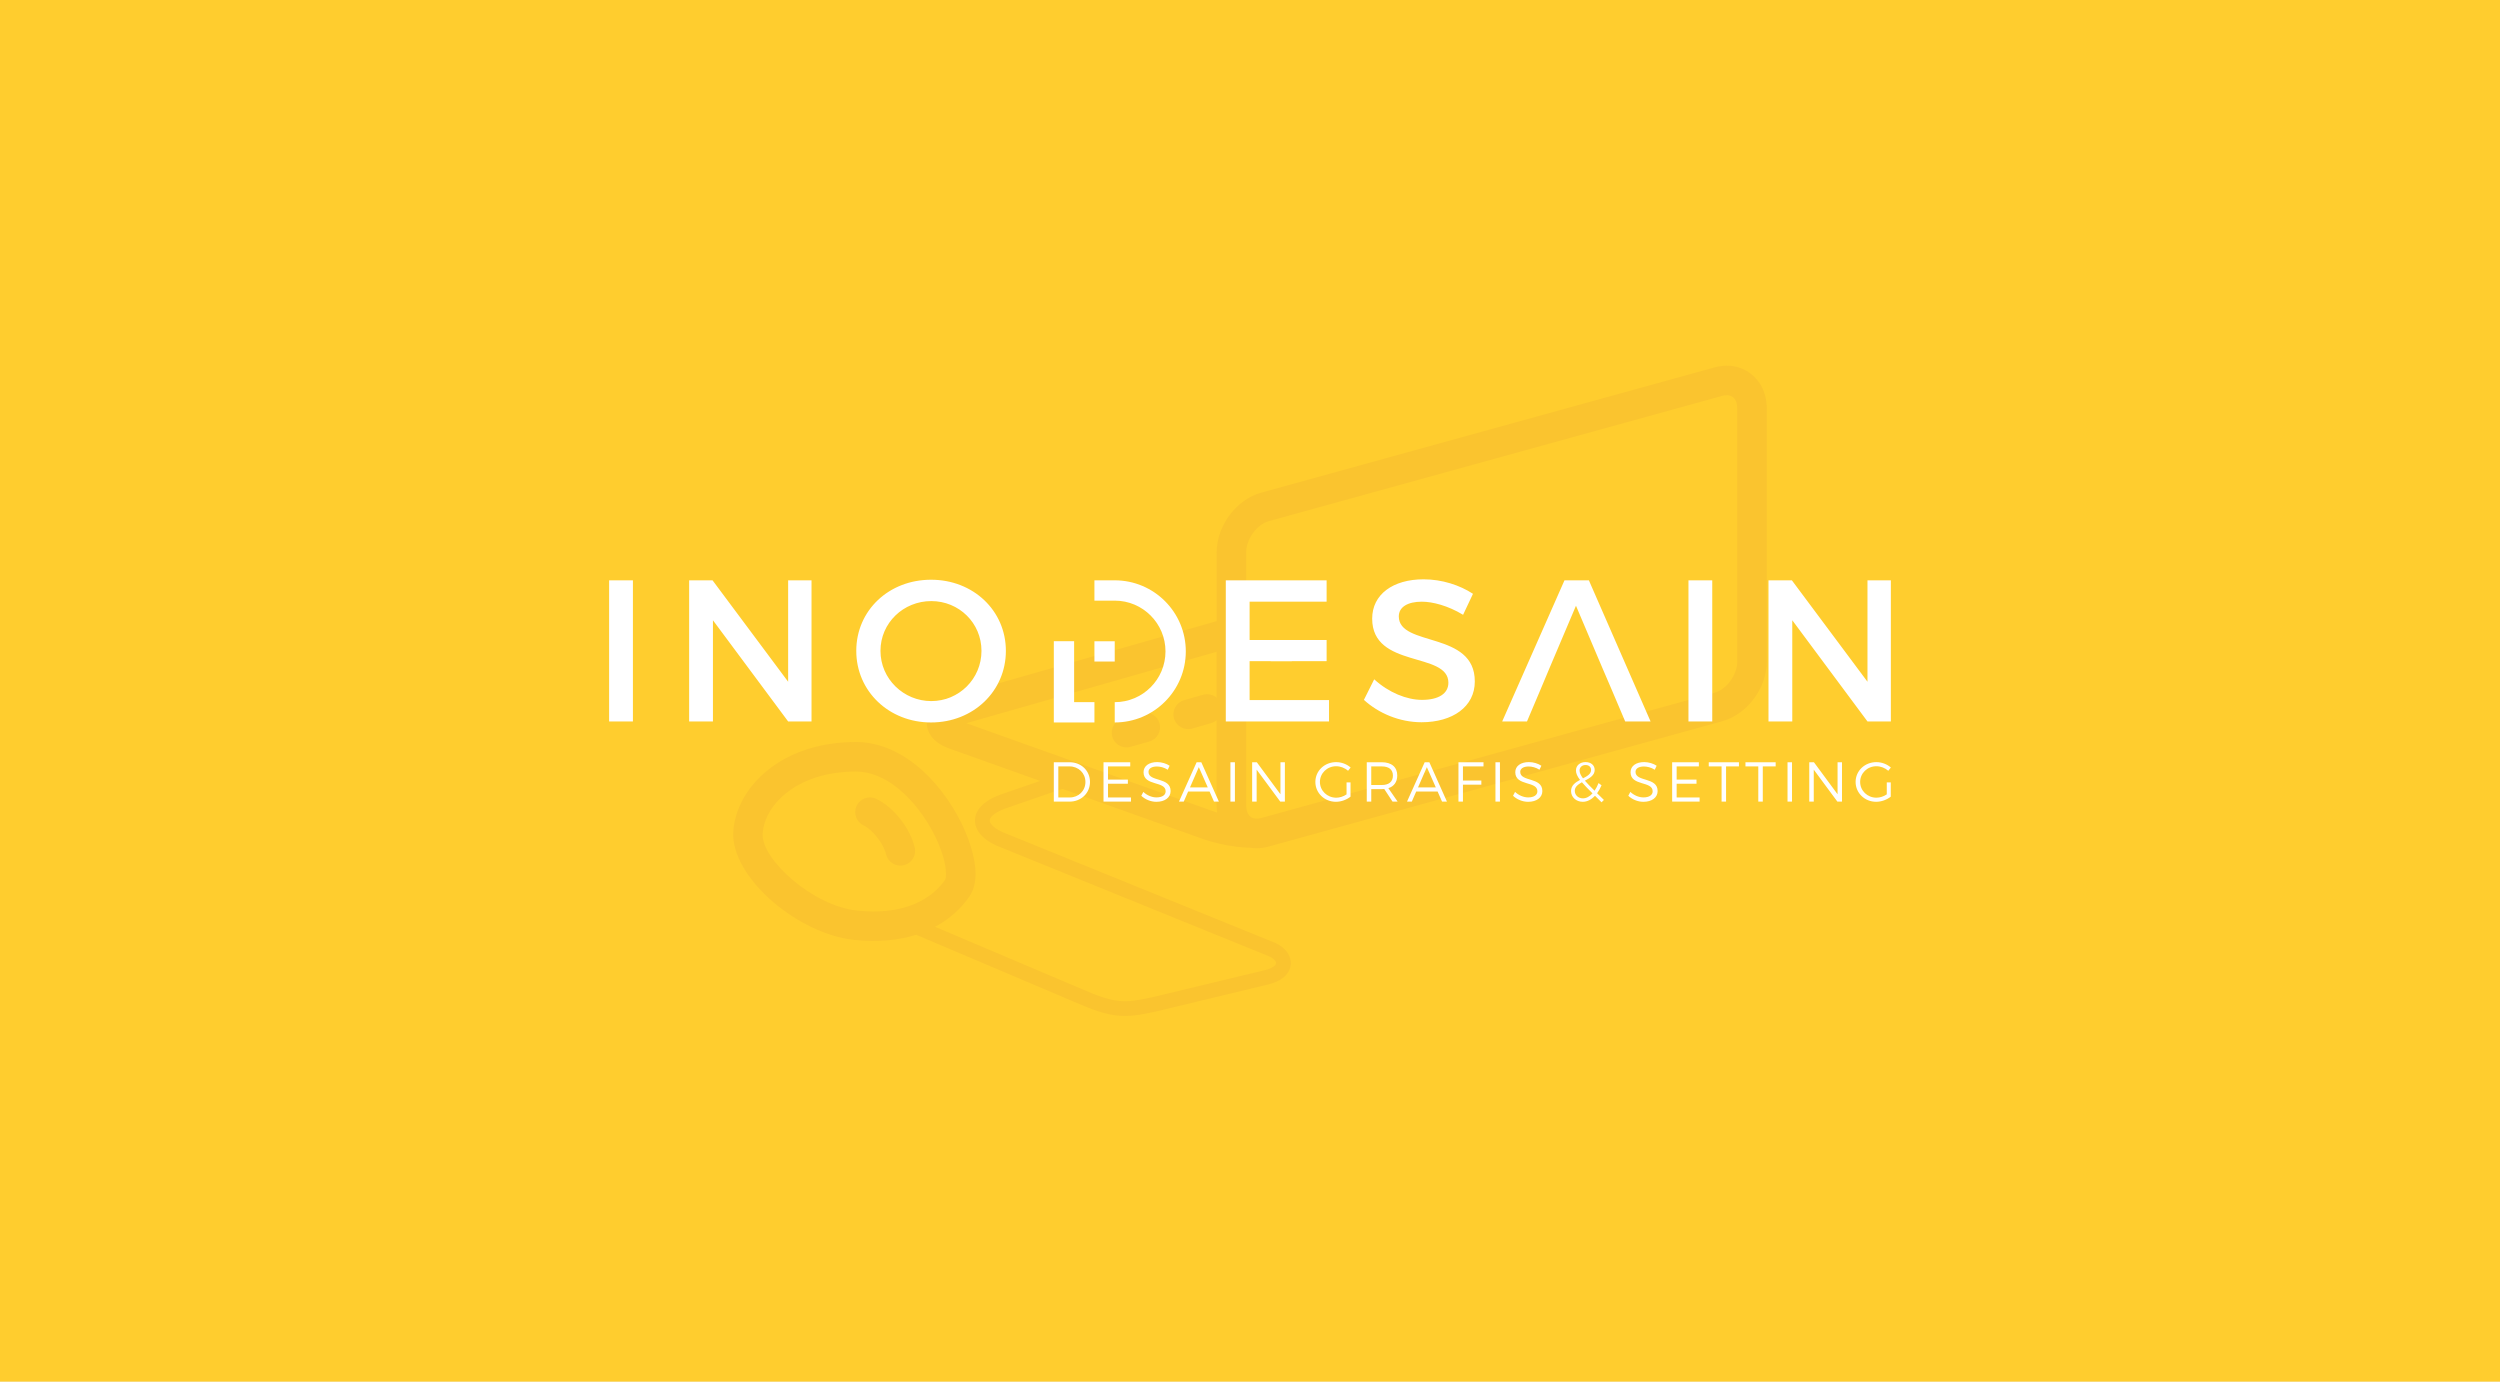
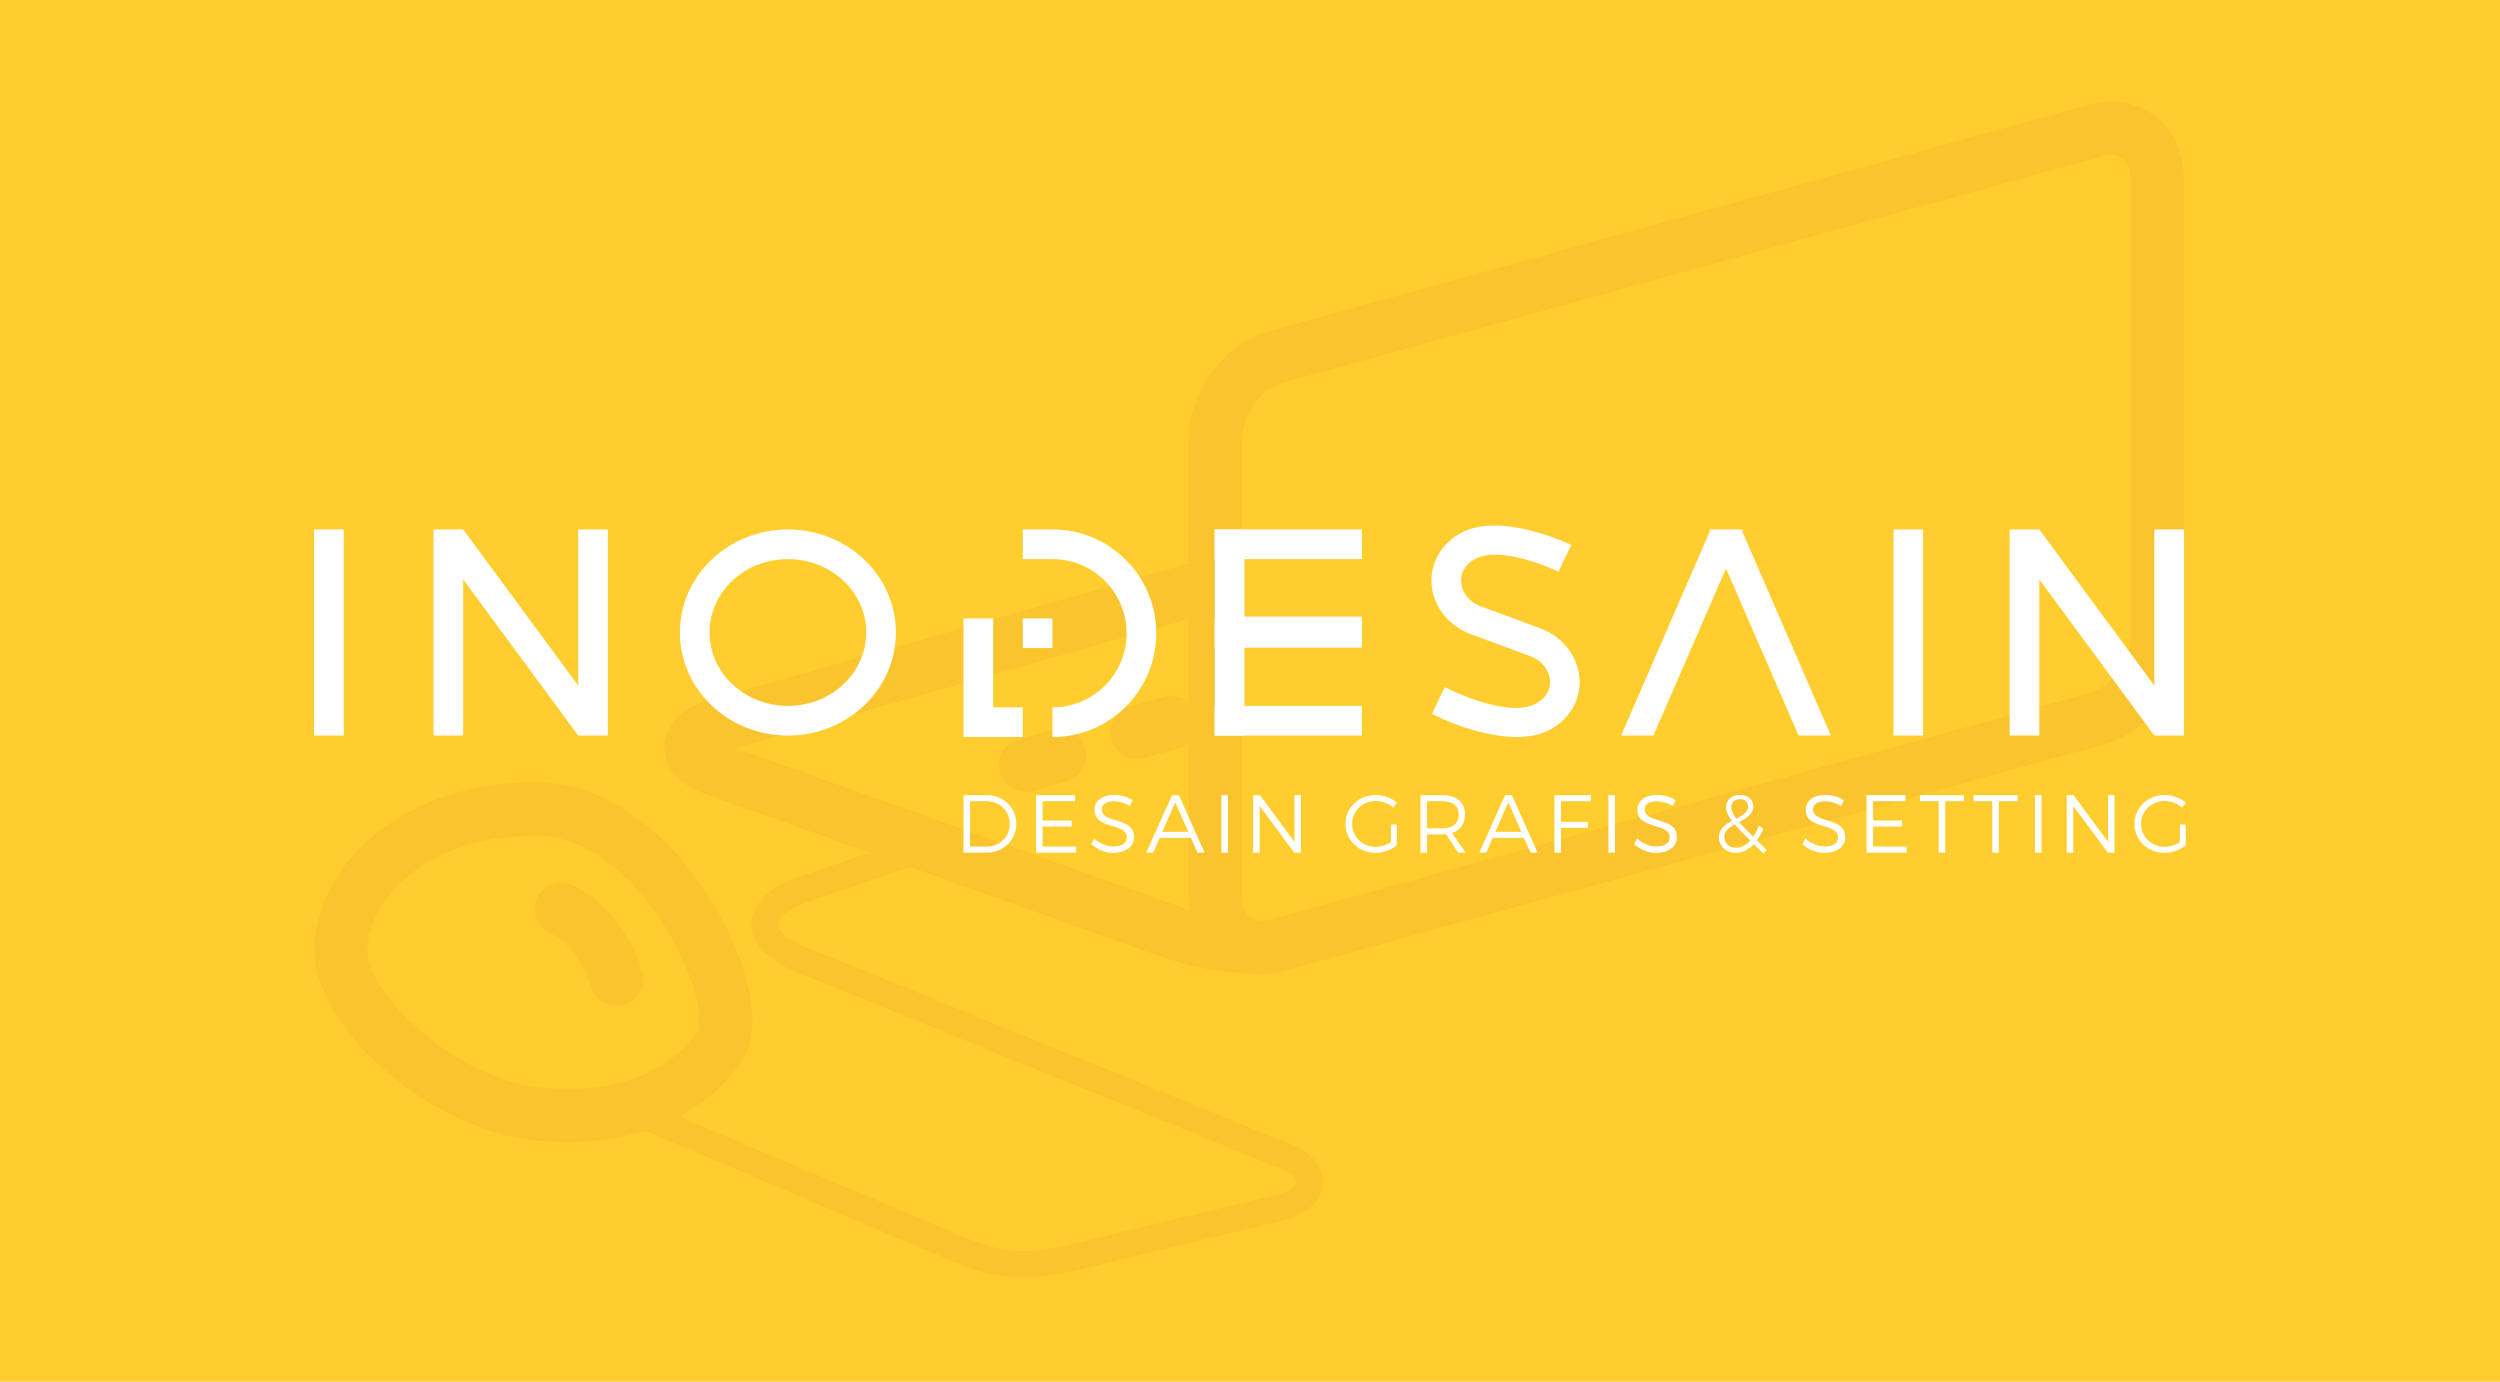
<svg xmlns="http://www.w3.org/2000/svg" version="1.1" id="Layer_1" x="0px" y="0px" width="200px" height="110.529px" viewBox="0 0 200 110.529" enable-background="new 0 0 200 110.529" xml:space="preserve">
-   <rect x="0" fill-rule="evenodd" clip-rule="evenodd" fill="#FFCD2E" width="200" height="110.53" />
-   <path fill="#FAC42F" d="M100.886,39.416l36.275-10.023c0.342-0.094,0.67-0.139,0.979-0.139c0.732,0,1.399,0.236,1.942,0.659  c0.531,0.415,0.925,1.002,1.121,1.713c0.093,0.335,0.142,0.688,0.142,1.053v20.246c0,1.051-0.392,2.108-1.024,2.962  c-0.636,0.86-1.53,1.532-2.53,1.809l-36.275,10.023c-0.342,0.095-0.671,0.14-0.979,0.14c-0.173,0-0.341-0.013-0.505-0.039  c-0.327-0.005-0.673-0.029-1.026-0.071c-0.923-0.108-1.936-0.332-2.813-0.645L84.99,63.107l-4.452,1.534  c-0.571,0.193-0.963,0.42-1.185,0.657c-0.111,0.117-0.169,0.229-0.175,0.326c-0.005,0.094,0.036,0.2,0.123,0.314  c0.167,0.219,0.47,0.436,0.901,0.631l21.725,8.825c0.488,0.201,0.866,0.505,1.09,0.851c0.18,0.276,0.268,0.582,0.247,0.891  c-0.021,0.313-0.15,0.619-0.402,0.888c-0.292,0.313-0.763,0.578-1.434,0.739l-9.003,2.17c-1.232,0.271-2.08,0.41-3.032,0.313  c-0.939-0.097-1.924-0.424-3.422-1.084L73.293,74.78c-1.393,0.441-3.047,0.614-4.963,0.412c-2.257-0.239-4.667-1.477-6.49-3.04  c-1.944-1.667-3.276-3.776-3.18-5.581c0.1-1.874,1.194-3.88,3.207-5.298c1.621-1.142,3.843-1.913,6.614-1.913  c1.548,0,2.982,0.554,4.247,1.432c1.596,1.106,2.92,2.74,3.839,4.394c0.938,1.688,1.477,3.439,1.477,4.724  c0,0.707-0.158,1.328-0.492,1.81c-0.668,0.962-1.581,1.802-2.742,2.424l11.636,4.938c1.384,0.61,2.271,0.91,3.067,0.992  c0.784,0.081,1.542-0.047,2.663-0.293l8.98-2.161c0.43-0.104,0.703-0.244,0.847-0.397c0.054-0.058,0.081-0.111,0.084-0.159  c0.003-0.051-0.018-0.111-0.059-0.175c-0.098-0.151-0.286-0.294-0.546-0.402l-21.742-8.831c-0.629-0.282-1.092-0.626-1.376-0.999  c-0.264-0.345-0.386-0.719-0.363-1.1c0.022-0.377,0.186-0.738,0.493-1.064c0.35-0.373,0.903-0.707,1.662-0.966l3.054-1.053  l-7.274-2.596c-0.674-0.24-1.131-0.574-1.413-0.946c-0.295-0.392-0.408-0.814-0.376-1.233c0.03-0.399,0.189-0.763,0.445-1.07  c0.312-0.376,0.784-0.675,1.313-0.825l21.427-6.116v-5.499c0-1.051,0.393-2.108,1.025-2.963  C98.991,40.364,99.886,39.692,100.886,39.416 M137.79,31.666l-36.275,10.023c-0.478,0.132-0.927,0.482-1.265,0.939  c-0.342,0.462-0.554,1.02-0.554,1.559v20.246c0,0.164,0.018,0.308,0.05,0.426c0.059,0.213,0.164,0.379,0.299,0.483  c0.124,0.097,0.293,0.15,0.491,0.15c0.116,0,0.233-0.015,0.35-0.047l36.275-10.023c0.478-0.132,0.927-0.482,1.265-0.939  c0.342-0.462,0.554-1.019,0.554-1.558V32.679c0-0.165-0.018-0.307-0.05-0.425c-0.06-0.213-0.164-0.379-0.299-0.484  c-0.124-0.097-0.292-0.151-0.491-0.151C138.023,31.618,137.905,31.634,137.79,31.666z M69.104,66.043  c-0.591-0.271-0.852-0.969-0.582-1.561c0.27-0.591,0.969-0.852,1.56-0.581c0.672,0.307,1.38,0.906,1.945,1.624  c0.526,0.669,0.958,1.472,1.15,2.27c0.153,0.632-0.235,1.269-0.867,1.422c-0.632,0.152-1.269-0.236-1.422-0.868  c-0.108-0.448-0.378-0.936-0.716-1.365C69.824,66.542,69.434,66.194,69.104,66.043z M90.44,59.749  c-0.627,0.179-1.28-0.185-1.458-0.813c-0.178-0.627,0.186-1.28,0.813-1.458l1.507-0.43c0.627-0.179,1.281,0.186,1.458,0.813  c0.178,0.627-0.186,1.28-0.812,1.458L90.44,59.749z M95.377,58.284c-0.627,0.178-1.281-0.187-1.459-0.813  c-0.178-0.628,0.186-1.281,0.813-1.459l1.508-0.43c0.396-0.113,0.802-0.01,1.092,0.239v-3.681l-20.027,5.716l19.684,7.022  c0.125,0.045,0.254,0.087,0.385,0.127c-0.027-0.188-0.042-0.379-0.042-0.573v-6.819c-0.126,0.107-0.276,0.191-0.446,0.239  L95.377,58.284z M68.48,61.724c-2.245,0-4.005,0.596-5.257,1.479c-1.393,0.98-2.146,2.297-2.209,3.488  c-0.056,1.042,0.931,2.445,2.358,3.67c1.499,1.286,3.436,2.3,5.198,2.485c1.719,0.183,3.147,0.009,4.297-0.412  c1.228-0.448,2.139-1.182,2.745-2.055c0.045-0.065,0.067-0.23,0.067-0.471c0-0.914-0.427-2.24-1.171-3.579  c-0.763-1.371-1.842-2.714-3.12-3.6C70.5,62.114,69.514,61.724,68.48,61.724z" />
-   <path fill="#FFFFFF" d="M141.479,46.426v11.291h1.903V49.62l6.016,8.097h1.871V46.426h-1.871v8.113l-6.048-8.113H141.479z   M135.077,46.426v11.291h1.903V46.426H135.077z M130.014,57.716h2.032l-4.936-11.291h-1.951l-4.984,11.291h1.984l1.08-2.548  l0.71-1.693l2.129-5.016l2.129,5.016l0.726,1.693L130.014,57.716z M117.047,49.184l0.791-1.678  c-1.049-0.693-2.484-1.161-3.952-1.161c-2.451,0-4.112,1.21-4.112,3.145c0,4.016,6.097,2.613,6.097,5.129  c0,0.871-0.791,1.371-2.113,1.371c-1.21,0-2.661-0.581-3.822-1.646l-0.823,1.646c1.161,1.064,2.839,1.79,4.613,1.79  c2.484,0,4.258-1.242,4.258-3.258c0.017-4.065-6.08-2.742-6.08-5.21c0-0.758,0.726-1.177,1.838-1.177  C114.596,48.136,115.821,48.442,117.047,49.184z M98.064,46.426v11.291h8.258v-1.71h-6.354v-2.33v-0.783V51.2v-0.784v-2.281h6.161  v-1.71H98.064z M74.502,48.087c2.21,0,4.016,1.742,4.016,3.983c0,2.242-1.806,4.017-4.016,4.017c-2.209,0-4.064-1.774-4.064-4.017  C70.438,49.829,72.276,48.087,74.502,48.087z M74.486,46.378c-3.371,0-5.984,2.451-5.984,5.693c0,3.226,2.613,5.726,5.984,5.726  s5.984-2.5,5.984-5.726C80.47,48.845,77.857,46.378,74.486,46.378z M55.132,46.426v11.291h1.903V49.62l6.016,8.097h1.871V46.426  h-1.871v8.113l-6.048-8.113H55.132z M103.354,51.2h-1.693v1.693h1.693V51.2z M48.73,46.426v11.291h1.903V46.426H48.73z" />
-   <path fill="#FFFFFF" d="M150.941,63.549c-0.243,0.167-0.545,0.266-0.828,0.266c-0.721,0-1.301-0.558-1.301-1.26  c0-0.698,0.575-1.256,1.296-1.256c0.351,0,0.697,0.135,0.954,0.364l0.207-0.261c-0.302-0.266-0.725-0.432-1.161-0.432  c-0.927,0-1.66,0.697-1.66,1.584s0.729,1.589,1.642,1.589c0.424,0,0.86-0.162,1.171-0.41v-1.143h-0.319V63.549z M144.741,60.98v3.15  h0.36v-2.557l1.89,2.557h0.369v-3.15h-0.355v2.561l-1.89-2.561H144.741z M143.002,60.98v3.15h0.359v-3.15H143.002z M139.637,60.98  v0.333h1.026v2.817h0.36v-2.817h1.03V60.98H139.637z M136.7,60.98v0.333h1.026v2.817h0.359v-2.817h1.031V60.98H136.7z   M133.772,60.98v3.15h2.196v-0.333h-1.836v-1.099h1.589v-0.328h-1.589v-1.058h1.777V60.98H133.772z M132.38,61.579l0.152-0.319  c-0.261-0.176-0.634-0.293-0.998-0.293c-0.653,0-1.09,0.315-1.09,0.81c0,1.13,1.773,0.685,1.769,1.526  c0,0.306-0.283,0.49-0.738,0.49c-0.354,0-0.756-0.162-1.048-0.441l-0.162,0.312c0.297,0.283,0.747,0.481,1.206,0.481  c0.675,0,1.139-0.338,1.139-0.86c0.005-1.143-1.769-0.715-1.769-1.534c0-0.271,0.266-0.432,0.67-0.432  C131.763,61.318,132.096,61.394,132.38,61.579z M126.635,63.869c-0.364,0-0.653-0.252-0.653-0.607c0-0.314,0.262-0.508,0.572-0.68  c0.211,0.248,0.495,0.536,0.846,0.887C127.17,63.725,126.905,63.869,126.635,63.869z M126.364,61.641c0-0.247,0.189-0.44,0.481-0.44  c0.271,0,0.441,0.162,0.441,0.396c0,0.319-0.302,0.49-0.647,0.671C126.459,62.024,126.364,61.826,126.364,61.641z M128.313,63.996  l-0.545-0.536c0.131-0.18,0.252-0.396,0.355-0.635l-0.238-0.18c-0.095,0.234-0.202,0.44-0.319,0.612  c-0.324-0.315-0.581-0.576-0.774-0.802c0.396-0.211,0.783-0.432,0.783-0.859c0-0.369-0.293-0.63-0.729-0.63  c-0.459,0-0.77,0.283-0.77,0.675c0,0.229,0.108,0.469,0.324,0.752c-0.369,0.198-0.716,0.437-0.716,0.891  c0,0.496,0.414,0.86,0.937,0.86c0.355,0,0.688-0.172,0.977-0.481l0.526,0.521L128.313,63.996z M123.157,61.579l0.153-0.319  c-0.261-0.176-0.635-0.293-0.999-0.293c-0.652,0-1.089,0.315-1.089,0.81c0,1.13,1.772,0.685,1.769,1.526  c0,0.306-0.283,0.49-0.738,0.49c-0.355,0-0.756-0.162-1.048-0.441l-0.162,0.312c0.297,0.283,0.747,0.481,1.206,0.481  c0.675,0,1.139-0.338,1.139-0.86c0.004-1.143-1.77-0.715-1.77-1.534c0-0.271,0.266-0.432,0.671-0.432  C122.541,61.318,122.874,61.394,123.157,61.579z M119.636,60.98v3.15h0.36v-3.15H119.636z M116.677,60.98v3.15h0.359v-1.359h1.472  v-0.328h-1.472v-1.13h1.644V60.98H116.677z M113.442,62.992l0.707-1.62l0.715,1.62H113.442z M115.364,64.13h0.392l-1.408-3.15  h-0.374l-1.413,3.15h0.383l0.351-0.806h1.715L115.364,64.13z M109.7,62.798v-1.485h0.837c0.571,0,0.896,0.252,0.896,0.733  c0,0.495-0.324,0.752-0.896,0.752H109.7z M111.811,64.13l-0.742-1.076c0.454-0.144,0.711-0.499,0.711-1.017  c0-0.671-0.454-1.058-1.242-1.058h-1.197v3.15h0.36v-0.999h0.837c0.072,0,0.14-0.005,0.202-0.01l0.662,1.009H111.811z   M107.723,63.549c-0.244,0.167-0.545,0.266-0.829,0.266c-0.72,0-1.3-0.558-1.3-1.26c0-0.698,0.575-1.256,1.296-1.256  c0.351,0,0.697,0.135,0.954,0.364l0.207-0.261c-0.302-0.266-0.725-0.432-1.161-0.432c-0.928,0-1.661,0.697-1.661,1.584  s0.729,1.589,1.643,1.589c0.424,0,0.86-0.162,1.17-0.41v-1.143h-0.318V63.549z M100.172,60.98v3.15h0.36v-2.557l1.89,2.557h0.369  v-3.15h-0.355v2.561l-1.89-2.561H100.172z M98.433,60.98v3.15h0.36v-3.15H98.433z M95.199,62.992l0.707-1.62l0.715,1.62H95.199z   M97.12,64.13h0.392l-1.408-3.15h-0.374l-1.413,3.15h0.382l0.352-0.806h1.715L97.12,64.13z M93.418,61.579l0.153-0.319  c-0.261-0.176-0.635-0.293-0.999-0.293c-0.652,0-1.089,0.315-1.089,0.81c0,1.13,1.773,0.685,1.769,1.526  c0,0.306-0.284,0.49-0.738,0.49c-0.355,0-0.756-0.162-1.048-0.441l-0.162,0.312c0.297,0.283,0.748,0.481,1.206,0.481  c0.675,0,1.139-0.338,1.139-0.86c0.004-1.143-1.769-0.715-1.769-1.534c0-0.271,0.266-0.432,0.67-0.432  C92.802,61.318,93.135,61.394,93.418,61.579z M88.281,60.98v3.15h2.196v-0.333h-1.836v-1.099h1.589v-0.328h-1.589v-1.058h1.778  V60.98H88.281z M85.583,63.797h-0.918v-2.484h0.904c0.707,0,1.265,0.535,1.265,1.246C86.834,63.266,86.285,63.797,85.583,63.797z   M85.579,60.98h-1.274v3.15h1.261c0.926,0,1.633-0.68,1.633-1.575S86.497,60.98,85.579,60.98z" />
-   <path fill-rule="evenodd" clip-rule="evenodd" fill="#FFFFFF" d="M89.178,51.299h-1.624v1.624h1.624V51.299z M87.554,46.426h1.624  c3.14,0,5.686,2.546,5.686,5.686c0,3.139-2.545,5.685-5.686,5.685v-1.624c2.243,0,4.061-1.818,4.061-4.061  c0-2.243-1.818-4.061-4.061-4.061h-1.624V46.426z M85.93,56.172h1.625v1.624H85.93h-1.625v-1.624v-1.625v-1.625v-1.624h1.625v1.624  v1.625V56.172z" />
-   <rect x="99.38" y="51.2" fill-rule="evenodd" clip-rule="evenodd" fill="#FFFFFF" width="6.749" height="1.693" />
+   <rect x="0" y="0" fill-rule="evenodd" clip-rule="evenodd" fill="#FFCD2E" width="200" height="110.529" />
+   <path fill="#FAC42F" d="M101.526,26.496l65.623-18.132c0.618-0.171,1.212-0.253,1.771-0.253c1.324,0,2.532,0.427,3.513,1.193  c0.961,0.751,1.673,1.813,2.028,3.099c0.167,0.606,0.258,1.246,0.258,1.906v36.625c0,1.901-0.711,3.814-1.854,5.36  c-1.149,1.555-2.769,2.771-4.578,3.271l-65.622,18.133c-0.619,0.171-1.213,0.253-1.771,0.253c-0.311,0-0.615-0.023-0.912-0.07  c-0.592-0.01-1.217-0.054-1.857-0.129c-1.669-0.196-3.5-0.602-5.087-1.167l-20.266-7.23l-8.053,2.775  c-1.032,0.35-1.742,0.76-2.145,1.188c-0.2,0.214-0.305,0.414-0.315,0.591c-0.01,0.169,0.065,0.362,0.222,0.568  c0.302,0.396,0.849,0.787,1.629,1.142l39.301,15.964c0.884,0.364,1.567,0.915,1.973,1.539c0.325,0.501,0.484,1.054,0.447,1.612  c-0.038,0.567-0.272,1.118-0.729,1.605c-0.529,0.565-1.379,1.046-2.593,1.337l-16.287,3.926c-2.229,0.49-3.762,0.742-5.485,0.565  c-1.7-0.176-3.481-0.767-6.191-1.962L51.61,90.469c-2.519,0.801-5.511,1.112-8.978,0.746c-4.083-0.432-8.444-2.671-11.741-5.499  c-3.517-3.017-5.926-6.831-5.753-10.097c0.18-3.39,2.161-7.02,5.802-9.584c2.932-2.064,6.952-3.459,11.965-3.459  c2.8,0,5.395,1.001,7.683,2.588c2.887,2.002,5.283,4.959,6.946,7.949c1.697,3.052,2.67,6.222,2.67,8.544  c0,1.28-0.286,2.403-0.89,3.273c-1.208,1.742-2.859,3.261-4.959,4.386l21.05,8.935c2.504,1.104,4.107,1.646,5.548,1.795  c1.417,0.146,2.789-0.086,4.817-0.531l16.246-3.909c0.777-0.187,1.272-0.441,1.532-0.719c0.097-0.104,0.146-0.202,0.151-0.287  c0.006-0.094-0.031-0.203-0.104-0.317c-0.178-0.273-0.519-0.532-0.99-0.728l-39.33-15.977c-1.138-0.51-1.975-1.133-2.49-1.807  c-0.477-0.624-0.698-1.3-0.656-1.988c0.04-0.682,0.336-1.336,0.892-1.927c0.633-0.675,1.633-1.279,3.005-1.746l5.525-1.905  L56.39,63.51c-1.218-0.436-2.046-1.039-2.556-1.712c-0.534-0.709-0.738-1.474-0.68-2.232c0.054-0.721,0.343-1.378,0.804-1.935  c0.564-0.681,1.419-1.222,2.375-1.494l38.762-11.063v-9.947c0-1.901,0.71-3.813,1.854-5.36  C98.099,28.211,99.717,26.996,101.526,26.496 M168.286,12.476l-65.622,18.132c-0.864,0.239-1.677,0.873-2.288,1.7  c-0.618,0.836-1.002,1.844-1.002,2.819v36.625c0,0.299,0.032,0.558,0.091,0.771c0.106,0.385,0.297,0.685,0.54,0.875  c0.225,0.175,0.529,0.272,0.888,0.272c0.211,0,0.425-0.027,0.634-0.086l65.623-18.132c0.863-0.239,1.677-0.873,2.287-1.7  c0.618-0.835,1.002-1.844,1.002-2.819V14.309c0-0.298-0.032-0.556-0.091-0.769c-0.105-0.385-0.296-0.686-0.54-0.876  c-0.224-0.175-0.529-0.273-0.888-0.273C168.709,12.39,168.496,12.418,168.286,12.476z M44.032,74.666  c-1.069-0.488-1.541-1.752-1.052-2.822c0.489-1.069,1.753-1.54,2.822-1.052c1.216,0.555,2.497,1.64,3.519,2.938  c0.951,1.209,1.732,2.663,2.082,4.105c0.277,1.144-0.426,2.295-1.569,2.571c-1.144,0.277-2.295-0.426-2.572-1.569  c-0.196-0.811-0.685-1.692-1.296-2.47C45.335,75.569,44.629,74.938,44.032,74.666z M82.63,63.279  c-1.134,0.322-2.316-0.335-2.639-1.47c-0.322-1.134,0.335-2.315,1.47-2.638l2.727-0.778c1.134-0.322,2.316,0.336,2.639,1.47  c0.322,1.135-0.335,2.316-1.47,2.639L82.63,63.279z M91.561,60.627c-1.135,0.322-2.316-0.335-2.639-1.47  c-0.322-1.134,0.335-2.316,1.47-2.639l2.728-0.777c0.715-0.203,1.45-0.017,1.976,0.434v-6.659l-36.229,10.34L94.473,72.56  c0.227,0.081,0.46,0.158,0.697,0.23c-0.05-0.339-0.075-0.686-0.075-1.038V59.417c-0.228,0.195-0.5,0.346-0.807,0.434L91.561,60.627z   M42.904,66.853c-4.061,0-7.244,1.078-9.511,2.674c-2.519,1.774-3.883,4.156-3.997,6.311c-0.1,1.886,1.684,4.424,4.267,6.64  c2.712,2.326,6.216,4.159,9.403,4.496c3.108,0.329,5.693,0.015,7.774-0.745c2.22-0.812,3.869-2.138,4.966-3.719  c0.082-0.117,0.12-0.416,0.12-0.852c0-1.652-0.772-4.053-2.118-6.474c-1.38-2.481-3.332-4.909-5.643-6.512  C46.558,67.557,44.774,66.853,42.904,66.853z" />
+   <path fill="#FFFFFF" d="M174.391,67.363c-0.355,0.243-0.796,0.388-1.209,0.388c-1.052,0-1.899-0.814-1.899-1.84  c0-1.019,0.841-1.834,1.893-1.834c0.512,0,1.019,0.197,1.393,0.532l0.303-0.381c-0.44-0.388-1.058-0.631-1.695-0.631  c-1.354,0-2.426,1.019-2.426,2.313s1.065,2.32,2.399,2.32c0.617,0,1.255-0.237,1.709-0.599v-1.669h-0.467V67.363z M165.337,63.61  v4.601h0.525v-3.732l2.761,3.732h0.539V63.61h-0.52v3.74l-2.761-3.74H165.337z M162.796,63.61v4.601h0.526V63.61H162.796z   M157.883,63.61v0.486h1.499v4.114h0.525v-4.114h1.506V63.61H157.883z M153.595,63.61v0.486h1.498v4.114h0.525v-4.114h1.506V63.61  H153.595z M149.319,63.61v4.601h3.207v-0.486h-2.682v-1.604h2.32v-0.479h-2.32v-1.545h2.597V63.61H149.319z M147.285,64.484  l0.224-0.466c-0.382-0.257-0.928-0.428-1.459-0.428c-0.953,0-1.591,0.46-1.591,1.184c0,1.649,2.59,0.999,2.583,2.228  c0,0.447-0.415,0.716-1.078,0.716c-0.52,0-1.104-0.236-1.531-0.644l-0.236,0.454c0.434,0.414,1.091,0.703,1.761,0.703  c0.986,0,1.663-0.493,1.663-1.256c0.007-1.669-2.583-1.045-2.583-2.241c0-0.395,0.388-0.631,0.979-0.631  C146.385,64.103,146.871,64.215,147.285,64.484z M138.896,67.83c-0.532,0-0.953-0.368-0.953-0.888c0-0.46,0.381-0.742,0.835-0.992  c0.309,0.361,0.723,0.782,1.235,1.295C139.678,67.62,139.29,67.83,138.896,67.83z M138.501,64.577c0-0.361,0.276-0.645,0.703-0.645  c0.395,0,0.645,0.236,0.645,0.578c0,0.467-0.44,0.717-0.946,0.979C138.639,65.135,138.501,64.846,138.501,64.577z M141.347,68.014  l-0.795-0.782c0.19-0.264,0.367-0.579,0.519-0.927l-0.348-0.263c-0.138,0.341-0.296,0.644-0.467,0.894  c-0.474-0.46-0.848-0.842-1.131-1.17c0.579-0.31,1.144-0.631,1.144-1.256c0-0.538-0.427-0.92-1.064-0.92  c-0.67,0-1.124,0.414-1.124,0.986c0,0.335,0.158,0.684,0.474,1.097c-0.539,0.29-1.045,0.638-1.045,1.302  c0,0.723,0.604,1.256,1.367,1.256c0.519,0,1.005-0.25,1.426-0.703l0.769,0.762L141.347,68.014z M133.818,64.484l0.223-0.466  c-0.381-0.257-0.927-0.428-1.458-0.428c-0.954,0-1.591,0.46-1.591,1.184c0,1.649,2.589,0.999,2.582,2.228  c0,0.447-0.414,0.716-1.077,0.716c-0.52,0-1.104-0.236-1.531-0.644l-0.237,0.454c0.435,0.414,1.092,0.703,1.762,0.703  c0.986,0,1.663-0.493,1.663-1.256c0.007-1.669-2.583-1.045-2.583-2.241c0-0.395,0.388-0.631,0.979-0.631  C132.917,64.103,133.403,64.215,133.818,64.484z M128.675,63.61v4.601h0.525V63.61H128.675z M124.354,63.61v4.601h0.525v-1.984  h2.149v-0.48h-2.149v-1.649h2.398V63.61H124.354z M119.631,66.548l1.031-2.366l1.045,2.366H119.631z M122.437,68.21h0.572  l-2.057-4.601h-0.546l-2.063,4.601h0.559l0.513-1.176h2.504L122.437,68.21z M114.165,66.265v-2.169h1.223  c0.835,0,1.308,0.368,1.308,1.071c0,0.724-0.473,1.098-1.308,1.098H114.165z M117.248,68.21l-1.085-1.57  c0.664-0.21,1.039-0.729,1.039-1.485c0-0.979-0.664-1.545-1.814-1.545h-1.748v4.601h0.525v-1.459h1.223  c0.105,0,0.204-0.007,0.296-0.013l0.966,1.472H117.248z M111.277,67.363c-0.355,0.243-0.796,0.388-1.21,0.388  c-1.052,0-1.899-0.814-1.899-1.84c0-1.019,0.841-1.834,1.893-1.834c0.513,0,1.019,0.197,1.394,0.532l0.303-0.381  c-0.44-0.388-1.059-0.631-1.696-0.631c-1.354,0-2.425,1.019-2.425,2.313s1.064,2.32,2.398,2.32c0.618,0,1.256-0.237,1.709-0.599  v-1.669h-0.466V67.363z M100.252,63.61v4.601h0.525v-3.732l2.76,3.732h0.539V63.61h-0.519v3.74l-2.761-3.74H100.252z M97.711,63.61  v4.601h0.526V63.61H97.711z M92.989,66.548l1.031-2.366l1.045,2.366H92.989z M95.794,68.21h0.572L94.31,63.61h-0.545L91.7,68.21  h0.559l0.513-1.176h2.504L95.794,68.21z M90.389,64.484l0.223-0.466c-0.381-0.257-0.927-0.428-1.458-0.428  c-0.953,0-1.591,0.46-1.591,1.184c0,1.649,2.589,0.999,2.583,2.228c0,0.447-0.414,0.716-1.078,0.716  c-0.519,0-1.104-0.236-1.531-0.644L87.3,67.528c0.434,0.414,1.091,0.703,1.762,0.703c0.985,0,1.663-0.493,1.663-1.256  c0.007-1.669-2.583-1.045-2.583-2.241c0-0.395,0.388-0.631,0.979-0.631C89.488,64.103,89.975,64.215,90.389,64.484z M82.887,63.61  v4.601h3.207v-0.486h-2.682v-1.604h2.32v-0.479h-2.32v-1.545h2.596V63.61H82.887z M78.947,67.724h-1.341v-3.628h1.321  c1.032,0,1.847,0.782,1.847,1.82C80.774,66.949,79.972,67.724,78.947,67.724z M78.94,63.61h-1.86v4.601h1.84  c1.354,0,2.386-0.992,2.386-2.3S80.281,63.61,78.94,63.61z" />
+   <path fill-rule="evenodd" clip-rule="evenodd" fill="#FFFFFF" d="M84.197,49.474h-2.372v2.372h2.372V49.474z M81.825,42.357h2.372  c4.585,0,8.303,3.717,8.303,8.303c0,4.585-3.717,8.303-8.303,8.303v-2.373c3.275,0,5.93-2.655,5.93-5.93  c0-3.275-2.654-5.93-5.93-5.93h-2.372V42.357z M79.453,56.589h2.372v2.373h-2.372H77.08v-2.373v-2.372v-2.372v-2.372h2.373v2.372  v2.372V56.589z" />
+   <rect x="99.095" y="49.329" fill-rule="evenodd" clip-rule="evenodd" fill="#FFFFFF" width="9.855" height="2.473" />
+   <path fill-rule="evenodd" clip-rule="evenodd" fill="#FFFFFF" d="M63.031,44.729c3.461,0,6.267,2.628,6.267,5.871  s-2.806,5.872-6.267,5.872s-6.267-2.629-6.267-5.872S59.569,44.729,63.031,44.729 M63.031,42.357c4.772,0,8.64,3.691,8.64,8.244  s-3.868,8.244-8.64,8.244c-4.771,0-8.64-3.691-8.64-8.244S58.259,42.357,63.031,42.357z" />
+   <polygon fill-rule="evenodd" clip-rule="evenodd" fill="#FFFFFF" points="34.682,42.357 37.055,42.357 46.255,54.845 46.255,42.357   48.628,42.357 48.628,58.065 48.628,58.844 46.255,58.844 37.055,46.357 37.055,58.844 34.682,58.844 34.682,43.136 " />
+   <rect x="25.129" y="42.357" fill-rule="evenodd" clip-rule="evenodd" fill="#FFFFFF" width="2.373" height="16.487" />
+   <rect x="97.184" y="42.357" fill-rule="evenodd" clip-rule="evenodd" fill="#FFFFFF" width="2.373" height="16.487" />
+   <rect x="97.174" y="42.357" fill-rule="evenodd" clip-rule="evenodd" fill="#FFFFFF" width="11.776" height="2.373" />
+   <rect x="97.174" y="56.472" fill-rule="evenodd" clip-rule="evenodd" fill="#FFFFFF" width="11.776" height="2.372" />
+   <rect x="97.174" y="49.415" fill-rule="evenodd" clip-rule="evenodd" fill="#FFFFFF" width="11.776" height="2.373" />
+   <polygon fill-rule="evenodd" clip-rule="evenodd" fill="#FFFFFF" points="139.438,42.357 139.374,42.502 146.474,58.844   143.887,58.844 138.081,45.479 132.273,58.844 129.688,58.844 136.787,42.502 136.724,42.357 " />
+   <rect x="151.48" y="42.357" fill-rule="evenodd" clip-rule="evenodd" fill="#FFFFFF" width="2.372" height="16.487" />
+   <polygon fill-rule="evenodd" clip-rule="evenodd" fill="#FFFFFF" points="160.772,42.357 163.146,42.357 172.346,54.845   172.346,42.357 174.719,42.357 174.719,58.065 174.719,58.844 172.346,58.844 163.146,46.357 163.146,58.844 160.772,58.844   160.772,43.136 " />
+   <path fill="#FFFFFF" d="M124.681,45.733c-0.013-0.006-4.532-2.186-6.669-1.016c-0.53,0.291-0.861,0.678-1.016,1.092  c-0.093,0.247-0.124,0.515-0.101,0.788c0.023,0.277,0.107,0.55,0.245,0.802v0.004c0.258,0.471,0.706,0.875,1.318,1.104l0.001-0.002  l4.788,1.771l-0.407,1.112l0.412-1.107c1.178,0.439,2.054,1.24,2.573,2.187l0.002-0.001c0.3,0.546,0.48,1.139,0.533,1.738  c0.052,0.604-0.027,1.223-0.249,1.816c-0.347,0.927-1.031,1.763-2.091,2.343c-3.218,1.763-8.813-0.942-8.829-0.95l-0.005-0.005  l-0.624-0.303l1.018-2.137l0.63,0.305l0.001-0.002c0.013,0.006,4.532,2.186,6.669,1.015c0.53-0.29,0.861-0.677,1.017-1.091  c0.092-0.246,0.124-0.515,0.101-0.788c-0.024-0.277-0.107-0.55-0.246-0.802v-0.004c-0.257-0.471-0.706-0.874-1.318-1.104  l-0.001,0.002l-4.788-1.771l0.408-1.112l-0.413,1.107c-1.177-0.439-2.054-1.24-2.573-2.187l-0.002,0  c-0.3-0.546-0.48-1.139-0.532-1.738c-0.053-0.604,0.027-1.223,0.249-1.816c0.346-0.927,1.03-1.762,2.091-2.343  c3.217-1.762,8.813,0.943,8.828,0.951L124.681,45.733z" />
</svg>
